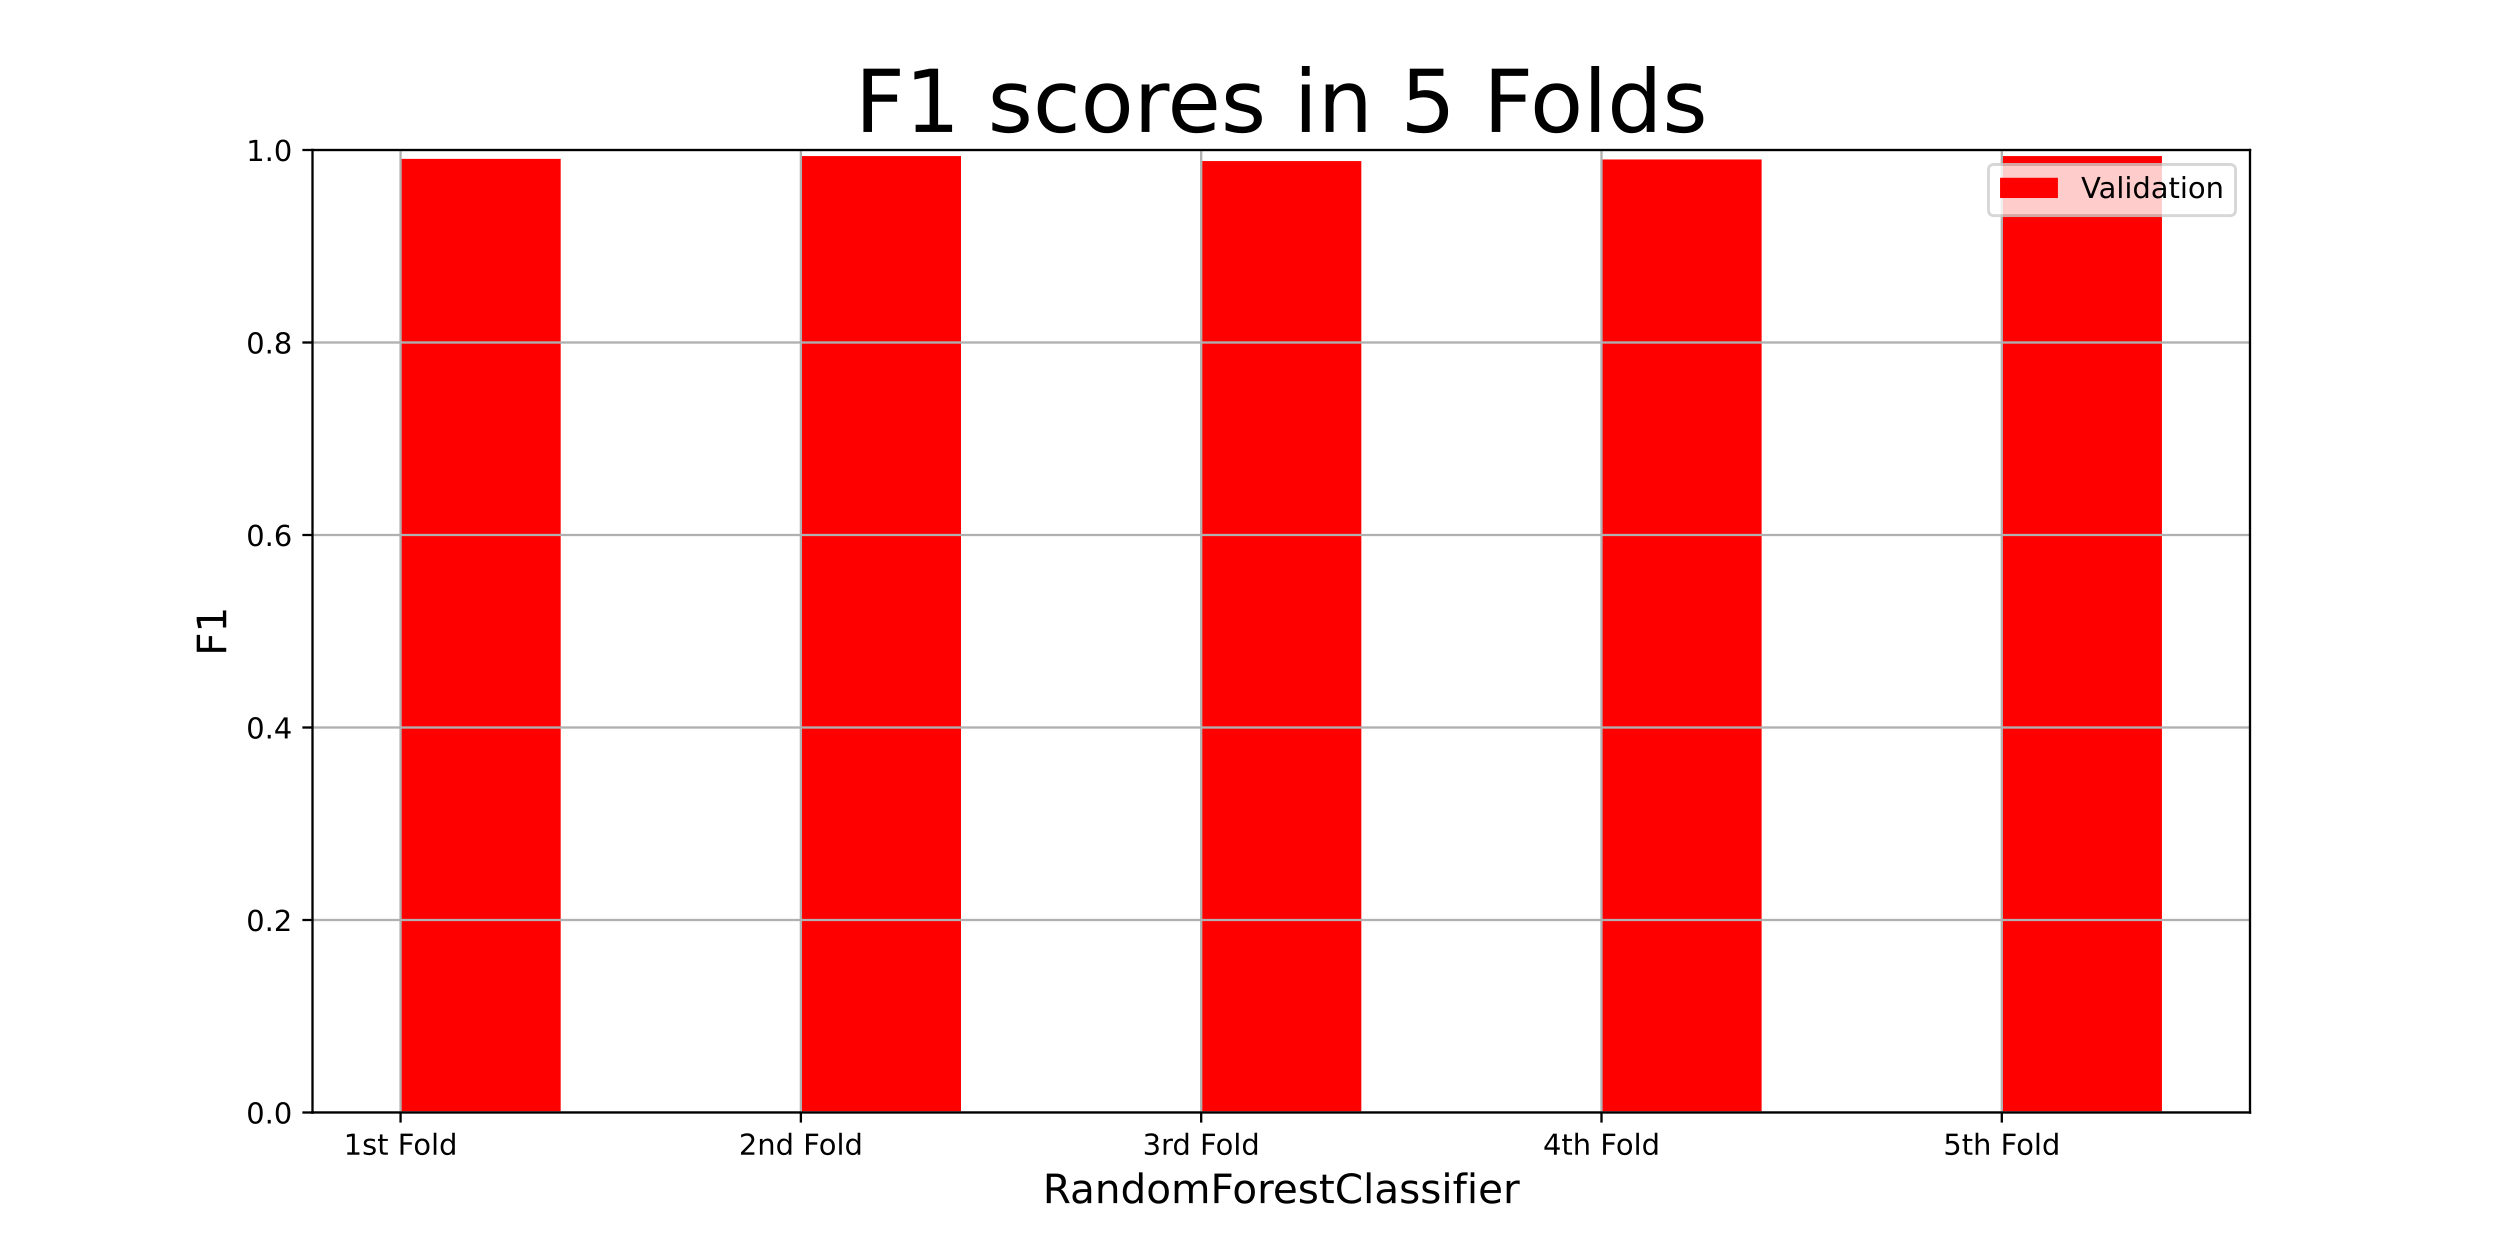
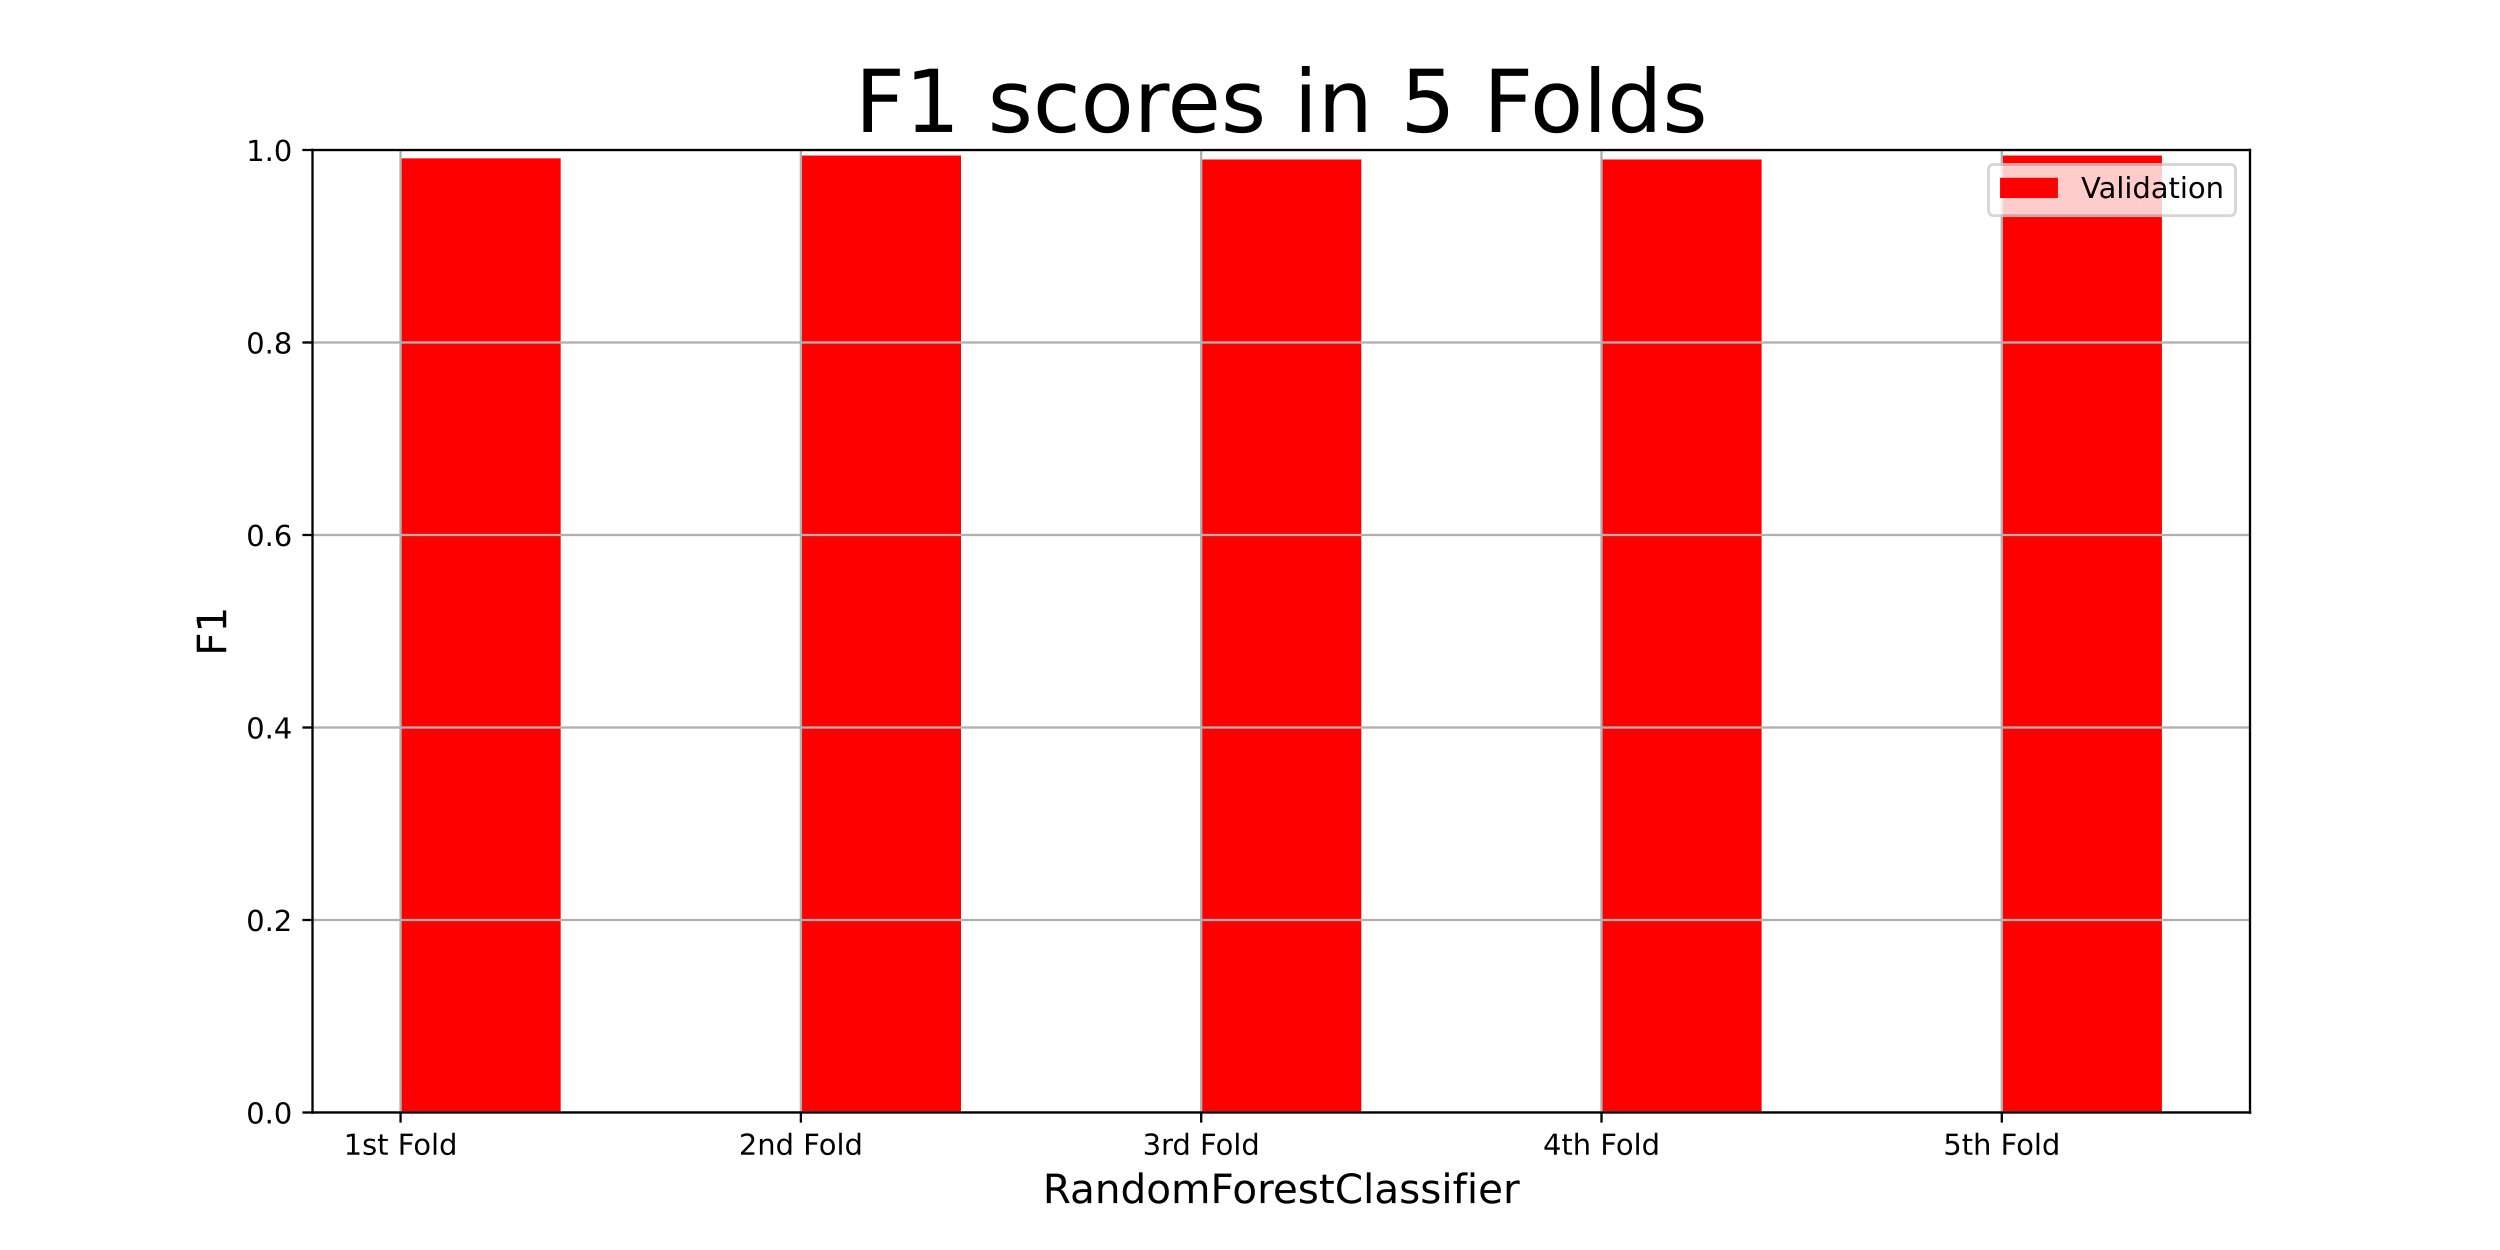
<svg xmlns="http://www.w3.org/2000/svg" xmlns:xlink="http://www.w3.org/1999/xlink" width="864pt" height="432pt" viewBox="0 0 864 432" version="1.1">
  <defs>
    <style type="text/css">*{stroke-linejoin: round; stroke-linecap: butt}</style>
  </defs>
  <g id="figure_1">
    <g id="patch_1">
      <path d="M 0 432  L 864 432  L 864 0  L 0 0  z " style="fill: #ffffff" />
    </g>
    <g id="axes_1">
      <g id="patch_2">
        <path d="M 108 384.48  L 777.6 384.48  L 777.6 51.84  L 108 51.84  z " style="fill: #ffffff" />
      </g>
      <g id="patch_3">
-         <path d="M 138.436 384.48  L 193.775 384.48  L 193.775 54.91  L 138.436 54.91  z " clip-path="url(#pf7909e00c7)" style="fill: #ff0000" />
+         <path d="M 138.436 384.48  L 193.775 384.48  L 193.775 54.71  L 138.436 54.71  z " clip-path="url(#p8d9766b9de)" style="fill: #ff0000" />
      </g>
      <g id="patch_4">
-         <path d="M 276.783 384.48  L 332.122 384.48  L 332.122 53.947  L 276.783 53.947  z " clip-path="url(#pf7909e00c7)" style="fill: #ff0000" />
+         <path d="M 276.783 384.48  L 332.122 384.48  L 332.122 53.754  L 276.783 53.754  z " clip-path="url(#p8d9766b9de)" style="fill: #ff0000" />
      </g>
      <g id="patch_5">
-         <path d="M 415.131 384.48  L 470.469 384.48  L 470.469 55.676  L 415.131 55.676  z " clip-path="url(#pf7909e00c7)" style="fill: #ff0000" />
+         <path d="M 415.131 384.48  L 470.469 384.48  L 470.469 55.117  L 415.131 55.117  z " clip-path="url(#p8d9766b9de)" style="fill: #ff0000" />
      </g>
      <g id="patch_6">
-         <path d="M 553.478 384.48  L 608.817 384.48  L 608.817 55.116  L 553.478 55.116  z " clip-path="url(#pf7909e00c7)" style="fill: #ff0000" />
+         <path d="M 553.478 384.48  L 608.817 384.48  L 608.817 55.108  L 553.478 55.108  z " clip-path="url(#p8d9766b9de)" style="fill: #ff0000" />
      </g>
      <g id="patch_7">
-         <path d="M 691.825 384.48  L 747.164 384.48  L 747.164 53.944  L 691.825 53.944  z " clip-path="url(#pf7909e00c7)" style="fill: #ff0000" />
+         <path d="M 691.825 384.48  L 747.164 384.48  L 747.164 53.764  L 691.825 53.764  z " clip-path="url(#p8d9766b9de)" style="fill: #ff0000" />
      </g>
      <g id="matplotlib.axis_1">
        <g id="xtick_1">
          <g id="line2d_1">
-             <path d="M 138.436 384.48  L 138.436 51.84  " clip-path="url(#pf7909e00c7)" style="fill: none; stroke: #b0b0b0; stroke-width: 0.8; stroke-linecap: square" />
+             <path d="M 138.436 384.48  L 138.436 51.84  " clip-path="url(#p8d9766b9de)" style="fill: none; stroke: #b0b0b0; stroke-width: 0.8; stroke-linecap: square" />
          </g>
          <g id="line2d_2">
            <defs>
-               <path id="m5ab77fc518" d="M 0 0  L 0 3.5  " style="stroke: #000000; stroke-width: 0.8" />
+               <path id="m03fc96474b" d="M 0 0  L 0 3.5  " style="stroke: #000000; stroke-width: 0.8" />
            </defs>
            <g>
-               <use xlink:href="#m5ab77fc518" x="138.436" y="384.48" style="stroke: #000000; stroke-width: 0.8" />
+               <use xlink:href="#m03fc96474b" x="138.436" y="384.48" style="stroke: #000000; stroke-width: 0.8" />
            </g>
          </g>
          <g id="text_1">
            <g transform="translate(118.784 399.0784) scale(0.1 -0.1)">
              <defs>
                <path id="DejaVuSans-31" d="M 794 531  L 1825 531  L 1825 4091  L 703 3866  L 703 4441  L 1819 4666  L 2450 4666  L 2450 531  L 3481 531  L 3481 0  L 794 0  L 794 531  z " transform="scale(0.015625)" />
                <path id="DejaVuSans-73" d="M 2834 3397  L 2834 2853  Q 2591 2978 2328 3040  Q 2066 3103 1784 3103  Q 1356 3103 1142 2972  Q 928 2841 928 2578  Q 928 2378 1081 2264  Q 1234 2150 1697 2047  L 1894 2003  Q 2506 1872 2764 1633  Q 3022 1394 3022 966  Q 3022 478 2636 193  Q 2250 -91 1575 -91  Q 1294 -91 989 -36  Q 684 19 347 128  L 347 722  Q 666 556 975 473  Q 1284 391 1588 391  Q 1994 391 2212 530  Q 2431 669 2431 922  Q 2431 1156 2273 1281  Q 2116 1406 1581 1522  L 1381 1569  Q 847 1681 609 1914  Q 372 2147 372 2553  Q 372 3047 722 3315  Q 1072 3584 1716 3584  Q 2034 3584 2315 3537  Q 2597 3491 2834 3397  z " transform="scale(0.015625)" />
                <path id="DejaVuSans-74" d="M 1172 4494  L 1172 3500  L 2356 3500  L 2356 3053  L 1172 3053  L 1172 1153  Q 1172 725 1289 603  Q 1406 481 1766 481  L 2356 481  L 2356 0  L 1766 0  Q 1100 0 847 248  Q 594 497 594 1153  L 594 3053  L 172 3053  L 172 3500  L 594 3500  L 594 4494  L 1172 4494  z " transform="scale(0.015625)" />
                <path id="DejaVuSans-20" transform="scale(0.015625)" />
                <path id="DejaVuSans-46" d="M 628 4666  L 3309 4666  L 3309 4134  L 1259 4134  L 1259 2759  L 3109 2759  L 3109 2228  L 1259 2228  L 1259 0  L 628 0  L 628 4666  z " transform="scale(0.015625)" />
                <path id="DejaVuSans-6f" d="M 1959 3097  Q 1497 3097 1228 2736  Q 959 2375 959 1747  Q 959 1119 1226 758  Q 1494 397 1959 397  Q 2419 397 2687 759  Q 2956 1122 2956 1747  Q 2956 2369 2687 2733  Q 2419 3097 1959 3097  z M 1959 3584  Q 2709 3584 3137 3096  Q 3566 2609 3566 1747  Q 3566 888 3137 398  Q 2709 -91 1959 -91  Q 1206 -91 779 398  Q 353 888 353 1747  Q 353 2609 779 3096  Q 1206 3584 1959 3584  z " transform="scale(0.015625)" />
                <path id="DejaVuSans-6c" d="M 603 4863  L 1178 4863  L 1178 0  L 603 0  L 603 4863  z " transform="scale(0.015625)" />
                <path id="DejaVuSans-64" d="M 2906 2969  L 2906 4863  L 3481 4863  L 3481 0  L 2906 0  L 2906 525  Q 2725 213 2448 61  Q 2172 -91 1784 -91  Q 1150 -91 751 415  Q 353 922 353 1747  Q 353 2572 751 3078  Q 1150 3584 1784 3584  Q 2172 3584 2448 3432  Q 2725 3281 2906 2969  z M 947 1747  Q 947 1113 1208 752  Q 1469 391 1925 391  Q 2381 391 2643 752  Q 2906 1113 2906 1747  Q 2906 2381 2643 2742  Q 2381 3103 1925 3103  Q 1469 3103 1208 2742  Q 947 2381 947 1747  z " transform="scale(0.015625)" />
              </defs>
              <use xlink:href="#DejaVuSans-31" />
              <use xlink:href="#DejaVuSans-73" x="63.623" />
              <use xlink:href="#DejaVuSans-74" x="115.723" />
              <use xlink:href="#DejaVuSans-20" x="154.932" />
              <use xlink:href="#DejaVuSans-46" x="186.719" />
              <use xlink:href="#DejaVuSans-6f" x="240.613" />
              <use xlink:href="#DejaVuSans-6c" x="301.795" />
              <use xlink:href="#DejaVuSans-64" x="329.578" />
            </g>
          </g>
        </g>
        <g id="xtick_2">
          <g id="line2d_3">
-             <path d="M 276.783 384.48  L 276.783 51.84  " clip-path="url(#pf7909e00c7)" style="fill: none; stroke: #b0b0b0; stroke-width: 0.8; stroke-linecap: square" />
+             <path d="M 276.783 384.48  L 276.783 51.84  " clip-path="url(#p8d9766b9de)" style="fill: none; stroke: #b0b0b0; stroke-width: 0.8; stroke-linecap: square" />
          </g>
          <g id="line2d_4">
            <g>
-               <use xlink:href="#m5ab77fc518" x="276.783" y="384.48" style="stroke: #000000; stroke-width: 0.8" />
+               <use xlink:href="#m03fc96474b" x="276.783" y="384.48" style="stroke: #000000; stroke-width: 0.8" />
            </g>
          </g>
          <g id="text_2">
            <g transform="translate(255.353 399.0784) scale(0.1 -0.1)">
              <defs>
                <path id="DejaVuSans-32" d="M 1228 531  L 3431 531  L 3431 0  L 469 0  L 469 531  Q 828 903 1448 1529  Q 2069 2156 2228 2338  Q 2531 2678 2651 2914  Q 2772 3150 2772 3378  Q 2772 3750 2511 3984  Q 2250 4219 1831 4219  Q 1534 4219 1204 4116  Q 875 4013 500 3803  L 500 4441  Q 881 4594 1212 4672  Q 1544 4750 1819 4750  Q 2544 4750 2975 4387  Q 3406 4025 3406 3419  Q 3406 3131 3298 2873  Q 3191 2616 2906 2266  Q 2828 2175 2409 1742  Q 1991 1309 1228 531  z " transform="scale(0.015625)" />
                <path id="DejaVuSans-6e" d="M 3513 2113  L 3513 0  L 2938 0  L 2938 2094  Q 2938 2591 2744 2837  Q 2550 3084 2163 3084  Q 1697 3084 1428 2787  Q 1159 2491 1159 1978  L 1159 0  L 581 0  L 581 3500  L 1159 3500  L 1159 2956  Q 1366 3272 1645 3428  Q 1925 3584 2291 3584  Q 2894 3584 3203 3211  Q 3513 2838 3513 2113  z " transform="scale(0.015625)" />
              </defs>
              <use xlink:href="#DejaVuSans-32" />
              <use xlink:href="#DejaVuSans-6e" x="63.623" />
              <use xlink:href="#DejaVuSans-64" x="127.002" />
              <use xlink:href="#DejaVuSans-20" x="190.479" />
              <use xlink:href="#DejaVuSans-46" x="222.266" />
              <use xlink:href="#DejaVuSans-6f" x="276.16" />
              <use xlink:href="#DejaVuSans-6c" x="337.342" />
              <use xlink:href="#DejaVuSans-64" x="365.125" />
            </g>
          </g>
        </g>
        <g id="xtick_3">
          <g id="line2d_5">
-             <path d="M 415.131 384.48  L 415.131 51.84  " clip-path="url(#pf7909e00c7)" style="fill: none; stroke: #b0b0b0; stroke-width: 0.8; stroke-linecap: square" />
+             <path d="M 415.131 384.48  L 415.131 51.84  " clip-path="url(#p8d9766b9de)" style="fill: none; stroke: #b0b0b0; stroke-width: 0.8; stroke-linecap: square" />
          </g>
          <g id="line2d_6">
            <g>
-               <use xlink:href="#m5ab77fc518" x="415.131" y="384.48" style="stroke: #000000; stroke-width: 0.8" />
+               <use xlink:href="#m03fc96474b" x="415.131" y="384.48" style="stroke: #000000; stroke-width: 0.8" />
            </g>
          </g>
          <g id="text_3">
            <g transform="translate(394.9009 399.0784) scale(0.1 -0.1)">
              <defs>
                <path id="DejaVuSans-33" d="M 2597 2516  Q 3050 2419 3304 2112  Q 3559 1806 3559 1356  Q 3559 666 3084 287  Q 2609 -91 1734 -91  Q 1441 -91 1130 -33  Q 819 25 488 141  L 488 750  Q 750 597 1062 519  Q 1375 441 1716 441  Q 2309 441 2620 675  Q 2931 909 2931 1356  Q 2931 1769 2642 2001  Q 2353 2234 1838 2234  L 1294 2234  L 1294 2753  L 1863 2753  Q 2328 2753 2575 2939  Q 2822 3125 2822 3475  Q 2822 3834 2567 4026  Q 2313 4219 1838 4219  Q 1578 4219 1281 4162  Q 984 4106 628 3988  L 628 4550  Q 988 4650 1302 4700  Q 1616 4750 1894 4750  Q 2613 4750 3031 4423  Q 3450 4097 3450 3541  Q 3450 3153 3228 2886  Q 3006 2619 2597 2516  z " transform="scale(0.015625)" />
                <path id="DejaVuSans-72" d="M 2631 2963  Q 2534 3019 2420 3045  Q 2306 3072 2169 3072  Q 1681 3072 1420 2755  Q 1159 2438 1159 1844  L 1159 0  L 581 0  L 581 3500  L 1159 3500  L 1159 2956  Q 1341 3275 1631 3429  Q 1922 3584 2338 3584  Q 2397 3584 2469 3576  Q 2541 3569 2628 3553  L 2631 2963  z " transform="scale(0.015625)" />
              </defs>
              <use xlink:href="#DejaVuSans-33" />
              <use xlink:href="#DejaVuSans-72" x="63.623" />
              <use xlink:href="#DejaVuSans-64" x="102.986" />
              <use xlink:href="#DejaVuSans-20" x="166.463" />
              <use xlink:href="#DejaVuSans-46" x="198.25" />
              <use xlink:href="#DejaVuSans-6f" x="252.145" />
              <use xlink:href="#DejaVuSans-6c" x="313.326" />
              <use xlink:href="#DejaVuSans-64" x="341.109" />
            </g>
          </g>
        </g>
        <g id="xtick_4">
          <g id="line2d_7">
-             <path d="M 553.478 384.48  L 553.478 51.84  " clip-path="url(#pf7909e00c7)" style="fill: none; stroke: #b0b0b0; stroke-width: 0.8; stroke-linecap: square" />
+             <path d="M 553.478 384.48  L 553.478 51.84  " clip-path="url(#p8d9766b9de)" style="fill: none; stroke: #b0b0b0; stroke-width: 0.8; stroke-linecap: square" />
          </g>
          <g id="line2d_8">
            <g>
-               <use xlink:href="#m5ab77fc518" x="553.478" y="384.48" style="stroke: #000000; stroke-width: 0.8" />
+               <use xlink:href="#m03fc96474b" x="553.478" y="384.48" style="stroke: #000000; stroke-width: 0.8" />
            </g>
          </g>
          <g id="text_4">
            <g transform="translate(533.2613 399.0784) scale(0.1 -0.1)">
              <defs>
                <path id="DejaVuSans-34" d="M 2419 4116  L 825 1625  L 2419 1625  L 2419 4116  z M 2253 4666  L 3047 4666  L 3047 1625  L 3713 1625  L 3713 1100  L 3047 1100  L 3047 0  L 2419 0  L 2419 1100  L 313 1100  L 313 1709  L 2253 4666  z " transform="scale(0.015625)" />
                <path id="DejaVuSans-68" d="M 3513 2113  L 3513 0  L 2938 0  L 2938 2094  Q 2938 2591 2744 2837  Q 2550 3084 2163 3084  Q 1697 3084 1428 2787  Q 1159 2491 1159 1978  L 1159 0  L 581 0  L 581 4863  L 1159 4863  L 1159 2956  Q 1366 3272 1645 3428  Q 1925 3584 2291 3584  Q 2894 3584 3203 3211  Q 3513 2838 3513 2113  z " transform="scale(0.015625)" />
              </defs>
              <use xlink:href="#DejaVuSans-34" />
              <use xlink:href="#DejaVuSans-74" x="63.623" />
              <use xlink:href="#DejaVuSans-68" x="102.832" />
              <use xlink:href="#DejaVuSans-20" x="166.211" />
              <use xlink:href="#DejaVuSans-46" x="197.998" />
              <use xlink:href="#DejaVuSans-6f" x="251.893" />
              <use xlink:href="#DejaVuSans-6c" x="313.074" />
              <use xlink:href="#DejaVuSans-64" x="340.857" />
            </g>
          </g>
        </g>
        <g id="xtick_5">
          <g id="line2d_9">
-             <path d="M 691.825 384.48  L 691.825 51.84  " clip-path="url(#pf7909e00c7)" style="fill: none; stroke: #b0b0b0; stroke-width: 0.8; stroke-linecap: square" />
+             <path d="M 691.825 384.48  L 691.825 51.84  " clip-path="url(#p8d9766b9de)" style="fill: none; stroke: #b0b0b0; stroke-width: 0.8; stroke-linecap: square" />
          </g>
          <g id="line2d_10">
            <g>
-               <use xlink:href="#m5ab77fc518" x="691.825" y="384.48" style="stroke: #000000; stroke-width: 0.8" />
+               <use xlink:href="#m03fc96474b" x="691.825" y="384.48" style="stroke: #000000; stroke-width: 0.8" />
            </g>
          </g>
          <g id="text_5">
            <g transform="translate(671.6084 399.0784) scale(0.1 -0.1)">
              <defs>
                <path id="DejaVuSans-35" d="M 691 4666  L 3169 4666  L 3169 4134  L 1269 4134  L 1269 2991  Q 1406 3038 1543 3061  Q 1681 3084 1819 3084  Q 2600 3084 3056 2656  Q 3513 2228 3513 1497  Q 3513 744 3044 326  Q 2575 -91 1722 -91  Q 1428 -91 1123 -41  Q 819 9 494 109  L 494 744  Q 775 591 1075 516  Q 1375 441 1709 441  Q 2250 441 2565 725  Q 2881 1009 2881 1497  Q 2881 1984 2565 2268  Q 2250 2553 1709 2553  Q 1456 2553 1204 2497  Q 953 2441 691 2322  L 691 4666  z " transform="scale(0.015625)" />
              </defs>
              <use xlink:href="#DejaVuSans-35" />
              <use xlink:href="#DejaVuSans-74" x="63.623" />
              <use xlink:href="#DejaVuSans-68" x="102.832" />
              <use xlink:href="#DejaVuSans-20" x="166.211" />
              <use xlink:href="#DejaVuSans-46" x="197.998" />
              <use xlink:href="#DejaVuSans-6f" x="251.893" />
              <use xlink:href="#DejaVuSans-6c" x="313.074" />
              <use xlink:href="#DejaVuSans-64" x="340.857" />
            </g>
          </g>
        </g>
        <g id="text_6">
          <g transform="translate(360.3947 415.7959) scale(0.14 -0.14)">
            <defs>
              <path id="DejaVuSans-52" d="M 2841 2188  Q 3044 2119 3236 1894  Q 3428 1669 3622 1275  L 4263 0  L 3584 0  L 2988 1197  Q 2756 1666 2539 1819  Q 2322 1972 1947 1972  L 1259 1972  L 1259 0  L 628 0  L 628 4666  L 2053 4666  Q 2853 4666 3247 4331  Q 3641 3997 3641 3322  Q 3641 2881 3436 2590  Q 3231 2300 2841 2188  z M 1259 4147  L 1259 2491  L 2053 2491  Q 2509 2491 2742 2702  Q 2975 2913 2975 3322  Q 2975 3731 2742 3939  Q 2509 4147 2053 4147  L 1259 4147  z " transform="scale(0.015625)" />
              <path id="DejaVuSans-61" d="M 2194 1759  Q 1497 1759 1228 1600  Q 959 1441 959 1056  Q 959 750 1161 570  Q 1363 391 1709 391  Q 2188 391 2477 730  Q 2766 1069 2766 1631  L 2766 1759  L 2194 1759  z M 3341 1997  L 3341 0  L 2766 0  L 2766 531  Q 2569 213 2275 61  Q 1981 -91 1556 -91  Q 1019 -91 701 211  Q 384 513 384 1019  Q 384 1609 779 1909  Q 1175 2209 1959 2209  L 2766 2209  L 2766 2266  Q 2766 2663 2505 2880  Q 2244 3097 1772 3097  Q 1472 3097 1187 3025  Q 903 2953 641 2809  L 641 3341  Q 956 3463 1253 3523  Q 1550 3584 1831 3584  Q 2591 3584 2966 3190  Q 3341 2797 3341 1997  z " transform="scale(0.015625)" />
              <path id="DejaVuSans-6d" d="M 3328 2828  Q 3544 3216 3844 3400  Q 4144 3584 4550 3584  Q 5097 3584 5394 3201  Q 5691 2819 5691 2113  L 5691 0  L 5113 0  L 5113 2094  Q 5113 2597 4934 2840  Q 4756 3084 4391 3084  Q 3944 3084 3684 2787  Q 3425 2491 3425 1978  L 3425 0  L 2847 0  L 2847 2094  Q 2847 2600 2669 2842  Q 2491 3084 2119 3084  Q 1678 3084 1418 2786  Q 1159 2488 1159 1978  L 1159 0  L 581 0  L 581 3500  L 1159 3500  L 1159 2956  Q 1356 3278 1631 3431  Q 1906 3584 2284 3584  Q 2666 3584 2933 3390  Q 3200 3197 3328 2828  z " transform="scale(0.015625)" />
              <path id="DejaVuSans-65" d="M 3597 1894  L 3597 1613  L 953 1613  Q 991 1019 1311 708  Q 1631 397 2203 397  Q 2534 397 2845 478  Q 3156 559 3463 722  L 3463 178  Q 3153 47 2828 -22  Q 2503 -91 2169 -91  Q 1331 -91 842 396  Q 353 884 353 1716  Q 353 2575 817 3079  Q 1281 3584 2069 3584  Q 2775 3584 3186 3129  Q 3597 2675 3597 1894  z M 3022 2063  Q 3016 2534 2758 2815  Q 2500 3097 2075 3097  Q 1594 3097 1305 2825  Q 1016 2553 972 2059  L 3022 2063  z " transform="scale(0.015625)" />
              <path id="DejaVuSans-43" d="M 4122 4306  L 4122 3641  Q 3803 3938 3442 4084  Q 3081 4231 2675 4231  Q 1875 4231 1450 3742  Q 1025 3253 1025 2328  Q 1025 1406 1450 917  Q 1875 428 2675 428  Q 3081 428 3442 575  Q 3803 722 4122 1019  L 4122 359  Q 3791 134 3420 21  Q 3050 -91 2638 -91  Q 1578 -91 968 557  Q 359 1206 359 2328  Q 359 3453 968 4101  Q 1578 4750 2638 4750  Q 3056 4750 3426 4639  Q 3797 4528 4122 4306  z " transform="scale(0.015625)" />
              <path id="DejaVuSans-69" d="M 603 3500  L 1178 3500  L 1178 0  L 603 0  L 603 3500  z M 603 4863  L 1178 4863  L 1178 4134  L 603 4134  L 603 4863  z " transform="scale(0.015625)" />
              <path id="DejaVuSans-66" d="M 2375 4863  L 2375 4384  L 1825 4384  Q 1516 4384 1395 4259  Q 1275 4134 1275 3809  L 1275 3500  L 2222 3500  L 2222 3053  L 1275 3053  L 1275 0  L 697 0  L 697 3053  L 147 3053  L 147 3500  L 697 3500  L 697 3744  Q 697 4328 969 4595  Q 1241 4863 1831 4863  L 2375 4863  z " transform="scale(0.015625)" />
            </defs>
            <use xlink:href="#DejaVuSans-52" />
            <use xlink:href="#DejaVuSans-61" x="67.232" />
            <use xlink:href="#DejaVuSans-6e" x="128.512" />
            <use xlink:href="#DejaVuSans-64" x="191.891" />
            <use xlink:href="#DejaVuSans-6f" x="255.367" />
            <use xlink:href="#DejaVuSans-6d" x="316.549" />
            <use xlink:href="#DejaVuSans-46" x="413.961" />
            <use xlink:href="#DejaVuSans-6f" x="467.855" />
            <use xlink:href="#DejaVuSans-72" x="529.037" />
            <use xlink:href="#DejaVuSans-65" x="567.9" />
            <use xlink:href="#DejaVuSans-73" x="629.424" />
            <use xlink:href="#DejaVuSans-74" x="681.523" />
            <use xlink:href="#DejaVuSans-43" x="720.732" />
            <use xlink:href="#DejaVuSans-6c" x="790.557" />
            <use xlink:href="#DejaVuSans-61" x="818.34" />
            <use xlink:href="#DejaVuSans-73" x="879.619" />
            <use xlink:href="#DejaVuSans-73" x="931.719" />
            <use xlink:href="#DejaVuSans-69" x="983.818" />
            <use xlink:href="#DejaVuSans-66" x="1011.602" />
            <use xlink:href="#DejaVuSans-69" x="1046.807" />
            <use xlink:href="#DejaVuSans-65" x="1074.59" />
            <use xlink:href="#DejaVuSans-72" x="1136.113" />
          </g>
        </g>
      </g>
      <g id="matplotlib.axis_2">
        <g id="ytick_1">
          <g id="line2d_11">
-             <path d="M 108 384.48  L 777.6 384.48  " clip-path="url(#pf7909e00c7)" style="fill: none; stroke: #b0b0b0; stroke-width: 0.8; stroke-linecap: square" />
+             <path d="M 108 384.48  L 777.6 384.48  " clip-path="url(#p8d9766b9de)" style="fill: none; stroke: #b0b0b0; stroke-width: 0.8; stroke-linecap: square" />
          </g>
          <g id="line2d_12">
            <defs>
-               <path id="me42f75e7f3" d="M 0 0  L -3.5 0  " style="stroke: #000000; stroke-width: 0.8" />
+               <path id="m7242ddd80a" d="M 0 0  L -3.5 0  " style="stroke: #000000; stroke-width: 0.8" />
            </defs>
            <g>
-               <use xlink:href="#me42f75e7f3" x="108" y="384.48" style="stroke: #000000; stroke-width: 0.8" />
+               <use xlink:href="#m7242ddd80a" x="108" y="384.48" style="stroke: #000000; stroke-width: 0.8" />
            </g>
          </g>
          <g id="text_7">
            <g transform="translate(85.09687 388.2792) scale(0.1 -0.1)">
              <defs>
                <path id="DejaVuSans-30" d="M 2034 4250  Q 1547 4250 1301 3770  Q 1056 3291 1056 2328  Q 1056 1369 1301 889  Q 1547 409 2034 409  Q 2525 409 2770 889  Q 3016 1369 3016 2328  Q 3016 3291 2770 3770  Q 2525 4250 2034 4250  z M 2034 4750  Q 2819 4750 3233 4129  Q 3647 3509 3647 2328  Q 3647 1150 3233 529  Q 2819 -91 2034 -91  Q 1250 -91 836 529  Q 422 1150 422 2328  Q 422 3509 836 4129  Q 1250 4750 2034 4750  z " transform="scale(0.015625)" />
                <path id="DejaVuSans-2e" d="M 684 794  L 1344 794  L 1344 0  L 684 0  L 684 794  z " transform="scale(0.015625)" />
              </defs>
              <use xlink:href="#DejaVuSans-30" />
              <use xlink:href="#DejaVuSans-2e" x="63.623" />
              <use xlink:href="#DejaVuSans-30" x="95.41" />
            </g>
          </g>
        </g>
        <g id="ytick_2">
          <g id="line2d_13">
-             <path d="M 108 317.952  L 777.6 317.952  " clip-path="url(#pf7909e00c7)" style="fill: none; stroke: #b0b0b0; stroke-width: 0.8; stroke-linecap: square" />
+             <path d="M 108 317.952  L 777.6 317.952  " clip-path="url(#p8d9766b9de)" style="fill: none; stroke: #b0b0b0; stroke-width: 0.8; stroke-linecap: square" />
          </g>
          <g id="line2d_14">
            <g>
-               <use xlink:href="#me42f75e7f3" x="108" y="317.952" style="stroke: #000000; stroke-width: 0.8" />
+               <use xlink:href="#m7242ddd80a" x="108" y="317.952" style="stroke: #000000; stroke-width: 0.8" />
            </g>
          </g>
          <g id="text_8">
            <g transform="translate(85.09687 321.7512) scale(0.1 -0.1)">
              <use xlink:href="#DejaVuSans-30" />
              <use xlink:href="#DejaVuSans-2e" x="63.623" />
              <use xlink:href="#DejaVuSans-32" x="95.41" />
            </g>
          </g>
        </g>
        <g id="ytick_3">
          <g id="line2d_15">
-             <path d="M 108 251.424  L 777.6 251.424  " clip-path="url(#pf7909e00c7)" style="fill: none; stroke: #b0b0b0; stroke-width: 0.8; stroke-linecap: square" />
+             <path d="M 108 251.424  L 777.6 251.424  " clip-path="url(#p8d9766b9de)" style="fill: none; stroke: #b0b0b0; stroke-width: 0.8; stroke-linecap: square" />
          </g>
          <g id="line2d_16">
            <g>
-               <use xlink:href="#me42f75e7f3" x="108" y="251.424" style="stroke: #000000; stroke-width: 0.8" />
+               <use xlink:href="#m7242ddd80a" x="108" y="251.424" style="stroke: #000000; stroke-width: 0.8" />
            </g>
          </g>
          <g id="text_9">
            <g transform="translate(85.09687 255.2232) scale(0.1 -0.1)">
              <use xlink:href="#DejaVuSans-30" />
              <use xlink:href="#DejaVuSans-2e" x="63.623" />
              <use xlink:href="#DejaVuSans-34" x="95.41" />
            </g>
          </g>
        </g>
        <g id="ytick_4">
          <g id="line2d_17">
-             <path d="M 108 184.896  L 777.6 184.896  " clip-path="url(#pf7909e00c7)" style="fill: none; stroke: #b0b0b0; stroke-width: 0.8; stroke-linecap: square" />
+             <path d="M 108 184.896  L 777.6 184.896  " clip-path="url(#p8d9766b9de)" style="fill: none; stroke: #b0b0b0; stroke-width: 0.8; stroke-linecap: square" />
          </g>
          <g id="line2d_18">
            <g>
-               <use xlink:href="#me42f75e7f3" x="108" y="184.896" style="stroke: #000000; stroke-width: 0.8" />
+               <use xlink:href="#m7242ddd80a" x="108" y="184.896" style="stroke: #000000; stroke-width: 0.8" />
            </g>
          </g>
          <g id="text_10">
            <g transform="translate(85.09687 188.6952) scale(0.1 -0.1)">
              <defs>
                <path id="DejaVuSans-36" d="M 2113 2584  Q 1688 2584 1439 2293  Q 1191 2003 1191 1497  Q 1191 994 1439 701  Q 1688 409 2113 409  Q 2538 409 2786 701  Q 3034 994 3034 1497  Q 3034 2003 2786 2293  Q 2538 2584 2113 2584  z M 3366 4563  L 3366 3988  Q 3128 4100 2886 4159  Q 2644 4219 2406 4219  Q 1781 4219 1451 3797  Q 1122 3375 1075 2522  Q 1259 2794 1537 2939  Q 1816 3084 2150 3084  Q 2853 3084 3261 2657  Q 3669 2231 3669 1497  Q 3669 778 3244 343  Q 2819 -91 2113 -91  Q 1303 -91 875 529  Q 447 1150 447 2328  Q 447 3434 972 4092  Q 1497 4750 2381 4750  Q 2619 4750 2861 4703  Q 3103 4656 3366 4563  z " transform="scale(0.015625)" />
              </defs>
              <use xlink:href="#DejaVuSans-30" />
              <use xlink:href="#DejaVuSans-2e" x="63.623" />
              <use xlink:href="#DejaVuSans-36" x="95.41" />
            </g>
          </g>
        </g>
        <g id="ytick_5">
          <g id="line2d_19">
-             <path d="M 108 118.368  L 777.6 118.368  " clip-path="url(#pf7909e00c7)" style="fill: none; stroke: #b0b0b0; stroke-width: 0.8; stroke-linecap: square" />
+             <path d="M 108 118.368  L 777.6 118.368  " clip-path="url(#p8d9766b9de)" style="fill: none; stroke: #b0b0b0; stroke-width: 0.8; stroke-linecap: square" />
          </g>
          <g id="line2d_20">
            <g>
-               <use xlink:href="#me42f75e7f3" x="108" y="118.368" style="stroke: #000000; stroke-width: 0.8" />
+               <use xlink:href="#m7242ddd80a" x="108" y="118.368" style="stroke: #000000; stroke-width: 0.8" />
            </g>
          </g>
          <g id="text_11">
            <g transform="translate(85.09687 122.1672) scale(0.1 -0.1)">
              <defs>
                <path id="DejaVuSans-38" d="M 2034 2216  Q 1584 2216 1326 1975  Q 1069 1734 1069 1313  Q 1069 891 1326 650  Q 1584 409 2034 409  Q 2484 409 2743 651  Q 3003 894 3003 1313  Q 3003 1734 2745 1975  Q 2488 2216 2034 2216  z M 1403 2484  Q 997 2584 770 2862  Q 544 3141 544 3541  Q 544 4100 942 4425  Q 1341 4750 2034 4750  Q 2731 4750 3128 4425  Q 3525 4100 3525 3541  Q 3525 3141 3298 2862  Q 3072 2584 2669 2484  Q 3125 2378 3379 2068  Q 3634 1759 3634 1313  Q 3634 634 3220 271  Q 2806 -91 2034 -91  Q 1263 -91 848 271  Q 434 634 434 1313  Q 434 1759 690 2068  Q 947 2378 1403 2484  z M 1172 3481  Q 1172 3119 1398 2916  Q 1625 2713 2034 2713  Q 2441 2713 2670 2916  Q 2900 3119 2900 3481  Q 2900 3844 2670 4047  Q 2441 4250 2034 4250  Q 1625 4250 1398 4047  Q 1172 3844 1172 3481  z " transform="scale(0.015625)" />
              </defs>
              <use xlink:href="#DejaVuSans-30" />
              <use xlink:href="#DejaVuSans-2e" x="63.623" />
              <use xlink:href="#DejaVuSans-38" x="95.41" />
            </g>
          </g>
        </g>
        <g id="ytick_6">
          <g id="line2d_21">
-             <path d="M 108 51.84  L 777.6 51.84  " clip-path="url(#pf7909e00c7)" style="fill: none; stroke: #b0b0b0; stroke-width: 0.8; stroke-linecap: square" />
+             <path d="M 108 51.84  L 777.6 51.84  " clip-path="url(#p8d9766b9de)" style="fill: none; stroke: #b0b0b0; stroke-width: 0.8; stroke-linecap: square" />
          </g>
          <g id="line2d_22">
            <g>
-               <use xlink:href="#me42f75e7f3" x="108" y="51.84" style="stroke: #000000; stroke-width: 0.8" />
+               <use xlink:href="#m7242ddd80a" x="108" y="51.84" style="stroke: #000000; stroke-width: 0.8" />
            </g>
          </g>
          <g id="text_12">
            <g transform="translate(85.09687 55.63922) scale(0.1 -0.1)">
              <use xlink:href="#DejaVuSans-31" />
              <use xlink:href="#DejaVuSans-2e" x="63.623" />
              <use xlink:href="#DejaVuSans-30" x="95.41" />
            </g>
          </g>
        </g>
        <g id="text_13">
          <g transform="translate(78.18531 226.6398) rotate(-90) scale(0.14 -0.14)">
            <use xlink:href="#DejaVuSans-46" />
            <use xlink:href="#DejaVuSans-31" x="57.52" />
          </g>
        </g>
      </g>
      <g id="patch_8">
        <path d="M 108 384.48  L 108 51.84  " style="fill: none; stroke: #000000; stroke-width: 0.8; stroke-linejoin: miter; stroke-linecap: square" />
      </g>
      <g id="patch_9">
        <path d="M 777.6 384.48  L 777.6 51.84  " style="fill: none; stroke: #000000; stroke-width: 0.8; stroke-linejoin: miter; stroke-linecap: square" />
      </g>
      <g id="patch_10">
        <path d="M 108 384.48  L 777.6 384.48  " style="fill: none; stroke: #000000; stroke-width: 0.8; stroke-linejoin: miter; stroke-linecap: square" />
      </g>
      <g id="patch_11">
        <path d="M 108 51.84  L 777.6 51.84  " style="fill: none; stroke: #000000; stroke-width: 0.8; stroke-linejoin: miter; stroke-linecap: square" />
      </g>
      <g id="text_14">
        <g transform="translate(295.4648 45.60094) scale(0.3 -0.3)">
          <defs>
            <path id="DejaVuSans-63" d="M 3122 3366  L 3122 2828  Q 2878 2963 2633 3030  Q 2388 3097 2138 3097  Q 1578 3097 1268 2742  Q 959 2388 959 1747  Q 959 1106 1268 751  Q 1578 397 2138 397  Q 2388 397 2633 464  Q 2878 531 3122 666  L 3122 134  Q 2881 22 2623 -34  Q 2366 -91 2075 -91  Q 1284 -91 818 406  Q 353 903 353 1747  Q 353 2603 823 3093  Q 1294 3584 2113 3584  Q 2378 3584 2631 3529  Q 2884 3475 3122 3366  z " transform="scale(0.015625)" />
          </defs>
          <use xlink:href="#DejaVuSans-46" />
          <use xlink:href="#DejaVuSans-31" x="57.52" />
          <use xlink:href="#DejaVuSans-20" x="121.143" />
          <use xlink:href="#DejaVuSans-73" x="152.93" />
          <use xlink:href="#DejaVuSans-63" x="205.029" />
          <use xlink:href="#DejaVuSans-6f" x="260.01" />
          <use xlink:href="#DejaVuSans-72" x="321.191" />
          <use xlink:href="#DejaVuSans-65" x="360.055" />
          <use xlink:href="#DejaVuSans-73" x="421.578" />
          <use xlink:href="#DejaVuSans-20" x="473.678" />
          <use xlink:href="#DejaVuSans-69" x="505.465" />
          <use xlink:href="#DejaVuSans-6e" x="533.248" />
          <use xlink:href="#DejaVuSans-20" x="596.627" />
          <use xlink:href="#DejaVuSans-35" x="628.414" />
          <use xlink:href="#DejaVuSans-20" x="692.037" />
          <use xlink:href="#DejaVuSans-46" x="723.824" />
          <use xlink:href="#DejaVuSans-6f" x="777.719" />
          <use xlink:href="#DejaVuSans-6c" x="838.9" />
          <use xlink:href="#DejaVuSans-64" x="866.684" />
          <use xlink:href="#DejaVuSans-73" x="930.16" />
        </g>
      </g>
      <g id="legend_1">
        <g id="patch_12">
          <path d="M 689.219 74.518  L 770.6 74.518  Q 772.6 74.518 772.6 72.518  L 772.6 58.84  Q 772.6 56.84 770.6 56.84  L 689.219 56.84  Q 687.219 56.84 687.219 58.84  L 687.219 72.518  Q 687.219 74.518 689.219 74.518  z " style="fill: #ffffff; opacity: 0.8; stroke: #cccccc; stroke-linejoin: miter" />
        </g>
        <g id="patch_13">
          <path d="M 691.219 68.438  L 711.219 68.438  L 711.219 61.438  L 691.219 61.438  z " style="fill: #ff0000" />
        </g>
        <g id="text_15">
          <g transform="translate(719.2188 68.43844) scale(0.1 -0.1)">
            <defs>
              <path id="DejaVuSans-56" d="M 1831 0  L 50 4666  L 709 4666  L 2188 738  L 3669 4666  L 4325 4666  L 2547 0  L 1831 0  z " transform="scale(0.015625)" />
            </defs>
            <use xlink:href="#DejaVuSans-56" />
            <use xlink:href="#DejaVuSans-61" x="60.658" />
            <use xlink:href="#DejaVuSans-6c" x="121.938" />
            <use xlink:href="#DejaVuSans-69" x="149.721" />
            <use xlink:href="#DejaVuSans-64" x="177.504" />
            <use xlink:href="#DejaVuSans-61" x="240.98" />
            <use xlink:href="#DejaVuSans-74" x="302.26" />
            <use xlink:href="#DejaVuSans-69" x="341.469" />
            <use xlink:href="#DejaVuSans-6f" x="369.252" />
            <use xlink:href="#DejaVuSans-6e" x="430.434" />
          </g>
        </g>
      </g>
    </g>
  </g>
  <defs>
-     <clipPath id="pf7909e00c7">
+     <clipPath id="p8d9766b9de">
      <rect x="108" y="51.84" width="669.6" height="332.64" />
    </clipPath>
  </defs>
</svg>
